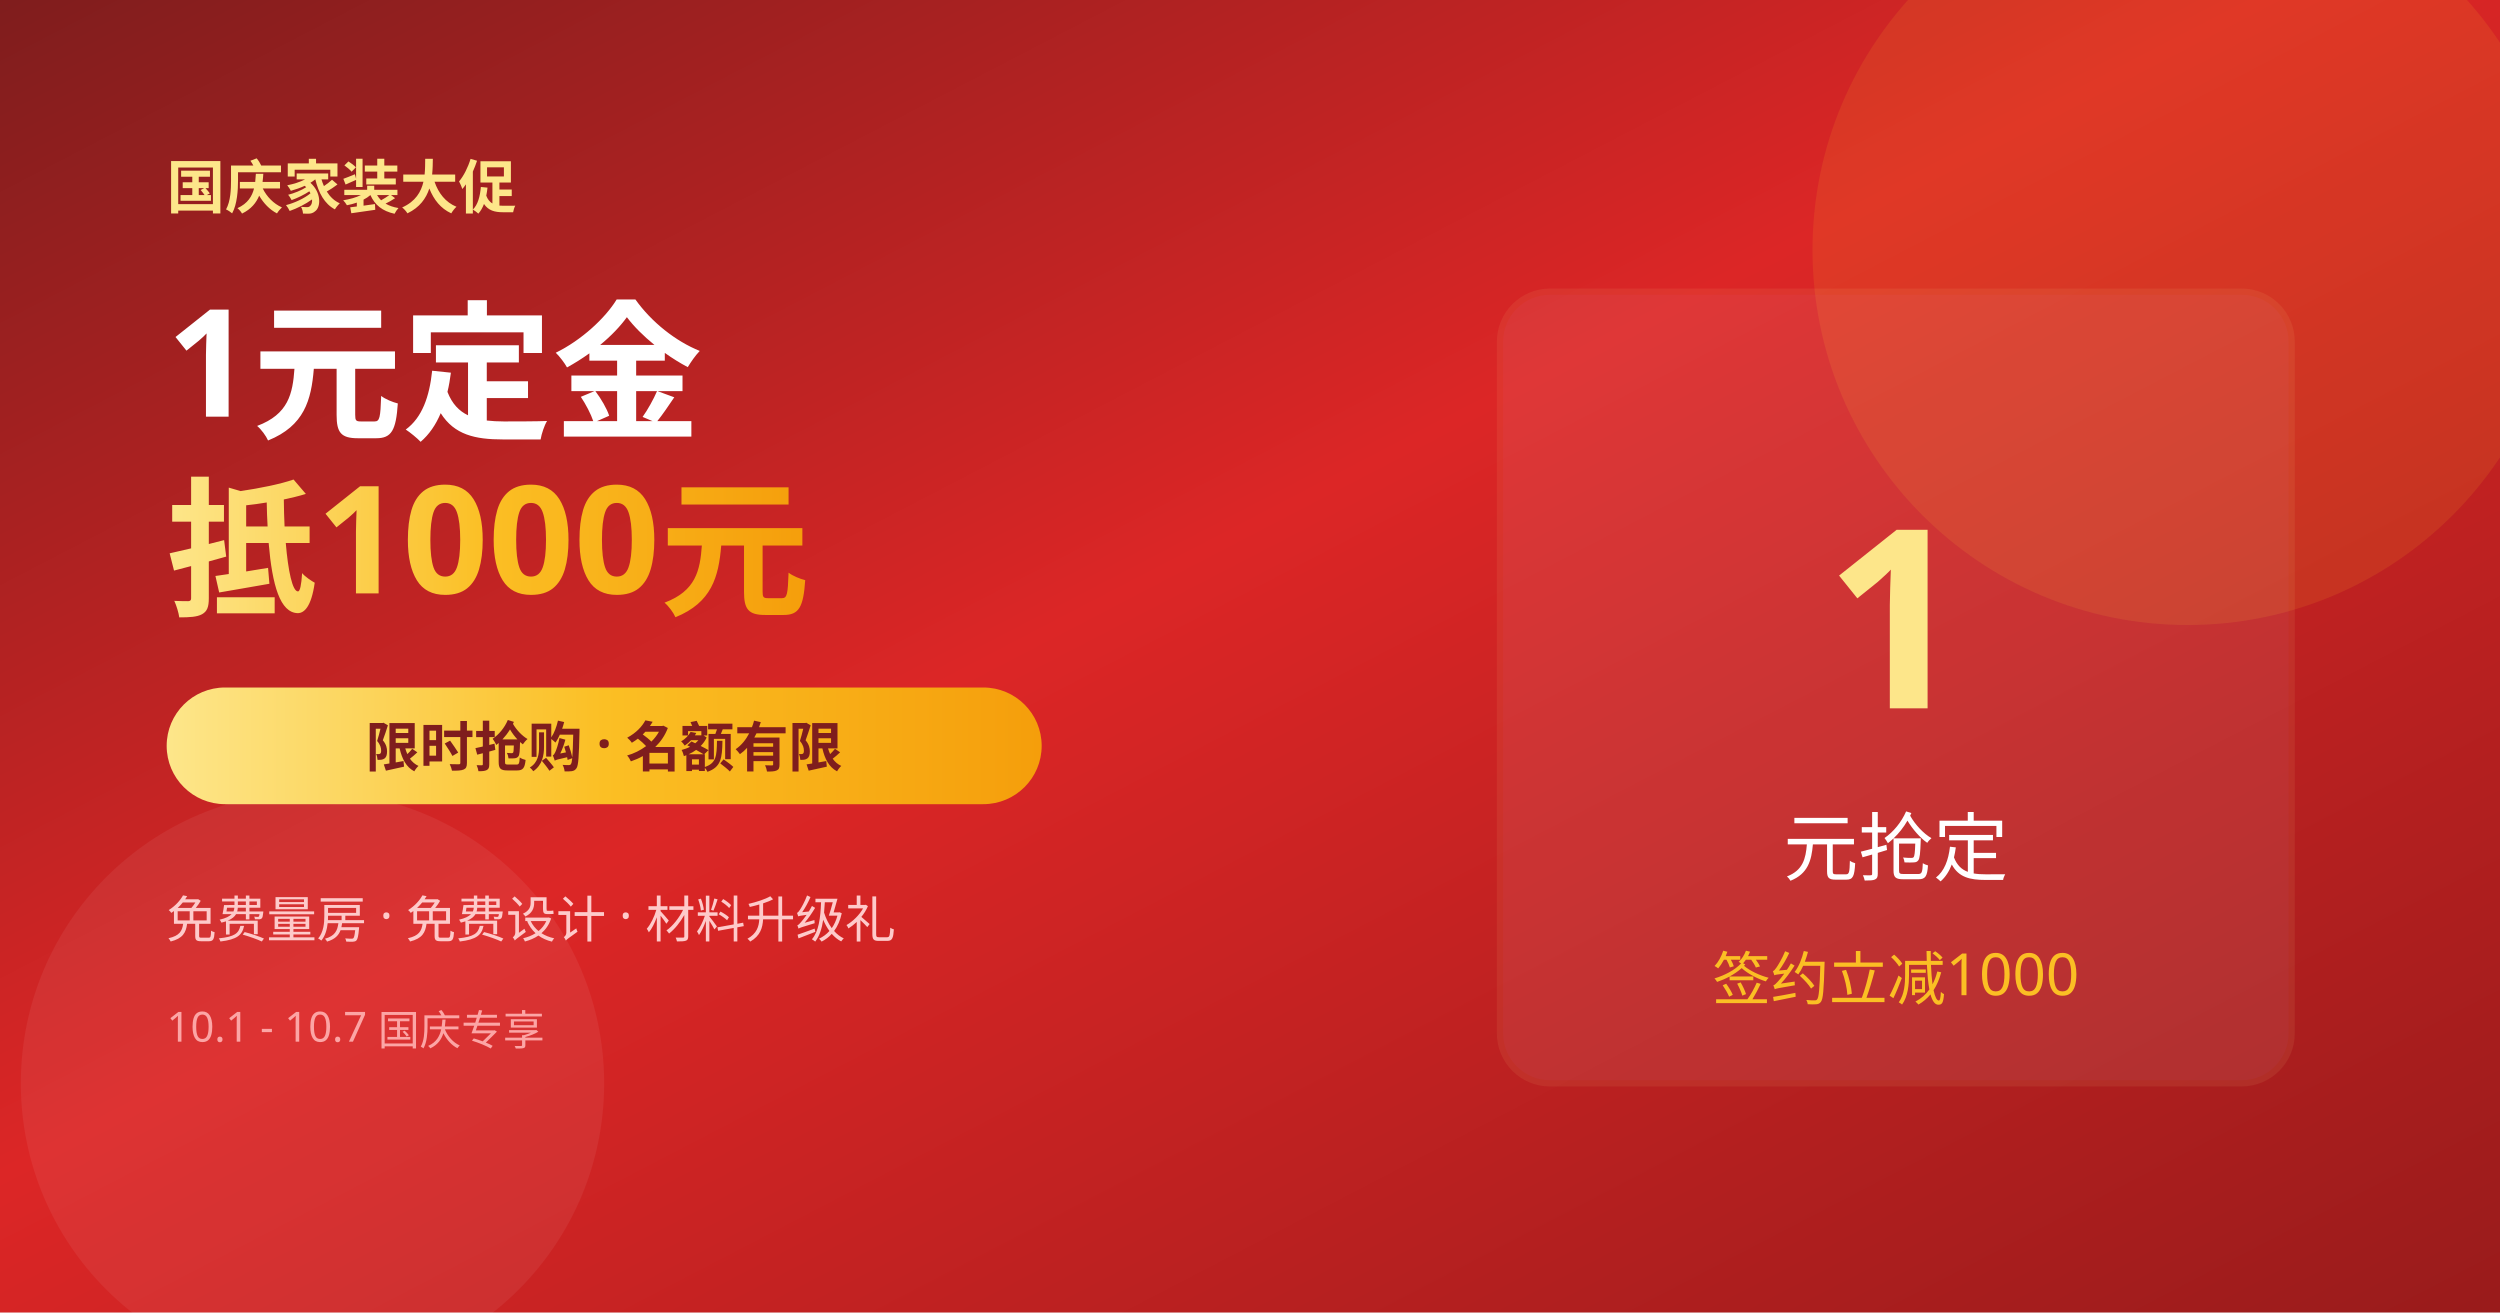
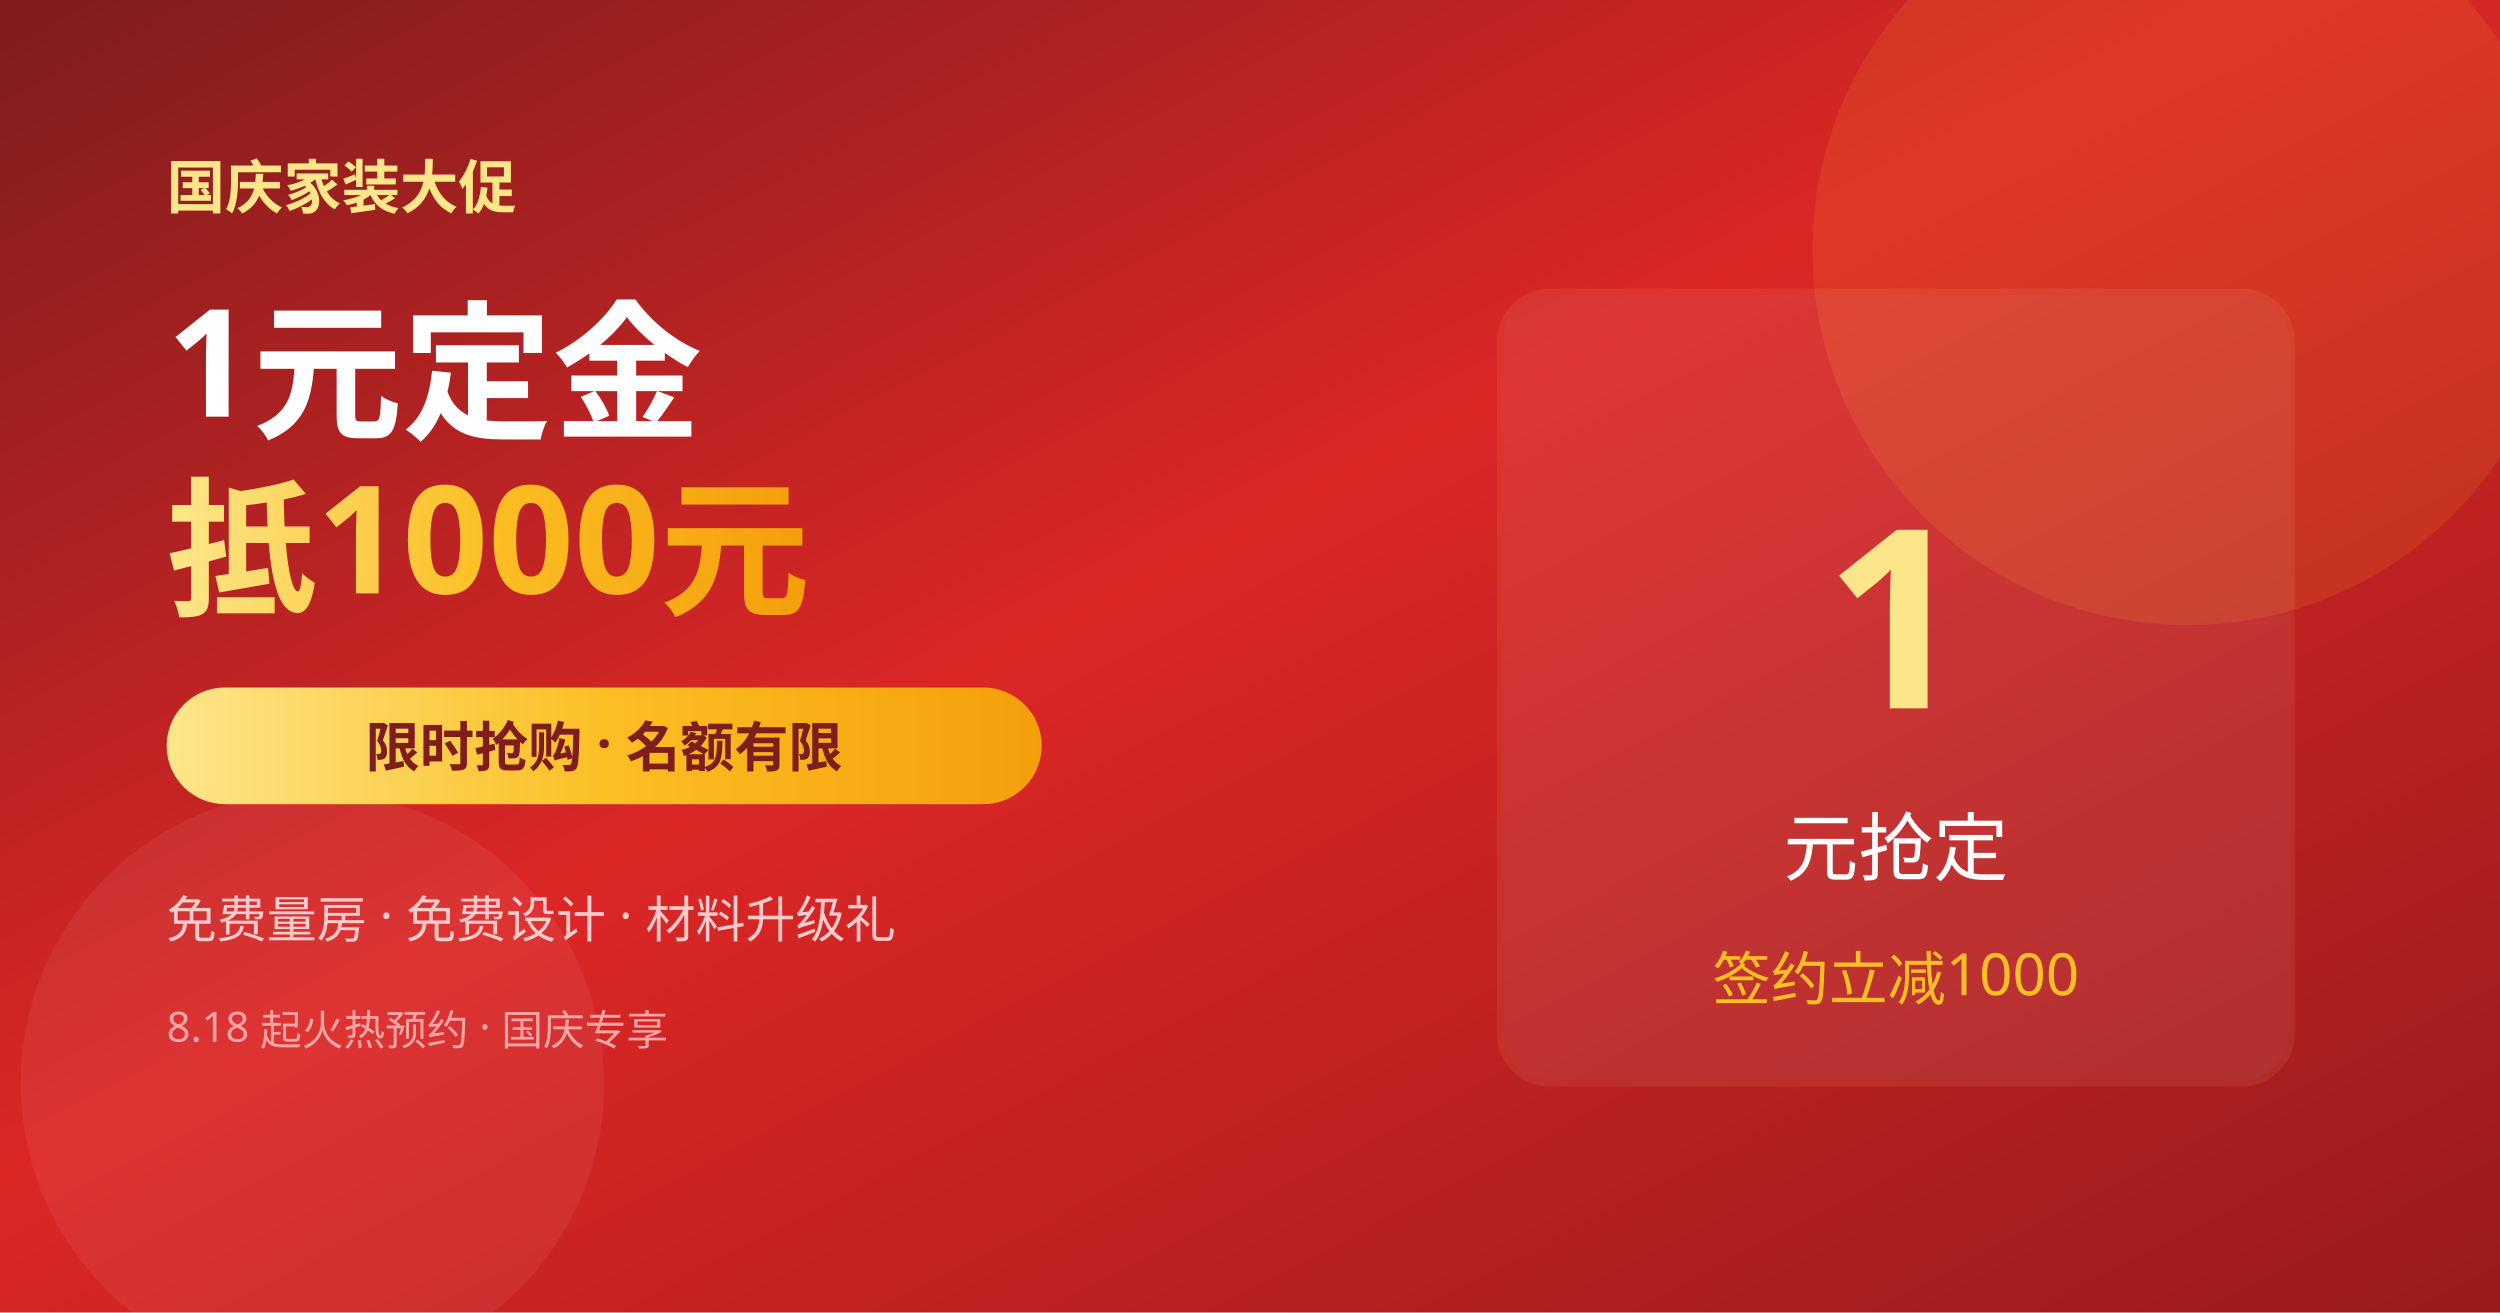
<svg xmlns="http://www.w3.org/2000/svg" viewBox="0 0 1200 630" fill="none">
  <defs>
    <linearGradient id="bg" x1="0" y1="0" x2="1" y2="1">
      <stop offset="0%" stop-color="#7f1d1d" />
      <stop offset="45%" stop-color="#dc2626" />
      <stop offset="100%" stop-color="#991b1b" />
    </linearGradient>
    <linearGradient id="gold" x1="0" y1="0" x2="1" y2="0">
      <stop offset="0%" stop-color="#fde68a" />
      <stop offset="50%" stop-color="#fbbf24" />
      <stop offset="100%" stop-color="#f59e0b" />
    </linearGradient>
  </defs>
  <rect width="1200" height="630" fill="url(#bg)" />
  <circle cx="1050" cy="120" r="180" fill="#fbbf24" opacity="0.12" />
  <circle cx="150" cy="520" r="140" fill="#ffffff" opacity="0.06" />
  <text x="80" y="100" fill="#fde68a" font-size="28" font-family="PingFang SC, Microsoft YaHei, sans-serif" font-weight="600">国庆家装大促</text>
  <text x="80" y="200" fill="#ffffff" font-size="72" font-family="PingFang SC, Microsoft YaHei, sans-serif" font-weight="800">1元定金</text>
  <text x="80" y="290" fill="url(#gold)" font-size="72" font-family="PingFang SC, Microsoft YaHei, sans-serif" font-weight="800">抵1000元</text>
  <rect x="80" y="330" width="420" height="56" rx="28" fill="url(#gold)" />
  <text x="290" y="368" text-anchor="middle" fill="#7f1d1d" font-size="26" font-family="PingFang SC, Microsoft YaHei, sans-serif" font-weight="700">限时抢购 · 名额有限</text>
  <text x="80" y="450" fill="#fecaca" font-size="24" font-family="PingFang SC, Microsoft YaHei, sans-serif">免费量房 · 免费设计 · 材料升级礼</text>
-   <text x="80" y="500" fill="#fca5a5" font-size="20" font-family="PingFang SC, Microsoft YaHei, sans-serif">10.1 - 10.7 国庆专享</text>
+   <text x="80" y="500" fill="#fca5a5" font-size="20" font-family="PingFang SC, Microsoft YaHei, sans-serif">8.18 起火热预约 · 国庆专享</text>
  <rect x="720" y="140" width="380" height="380" rx="24" fill="#ffffff" opacity="0.08" stroke="#fde68a" stroke-width="3" />
  <text x="910" y="340" text-anchor="middle" fill="#fde68a" font-size="120" font-family="PingFang SC, Microsoft YaHei, sans-serif" font-weight="800">1</text>
  <text x="910" y="420" text-anchor="middle" fill="#ffffff" font-size="36" font-family="PingFang SC, Microsoft YaHei, sans-serif">元抢定</text>
  <text x="910" y="480" text-anchor="middle" fill="#fbbf24" font-size="28" font-family="PingFang SC, Microsoft YaHei, sans-serif">签约立减1000</text>
</svg>
